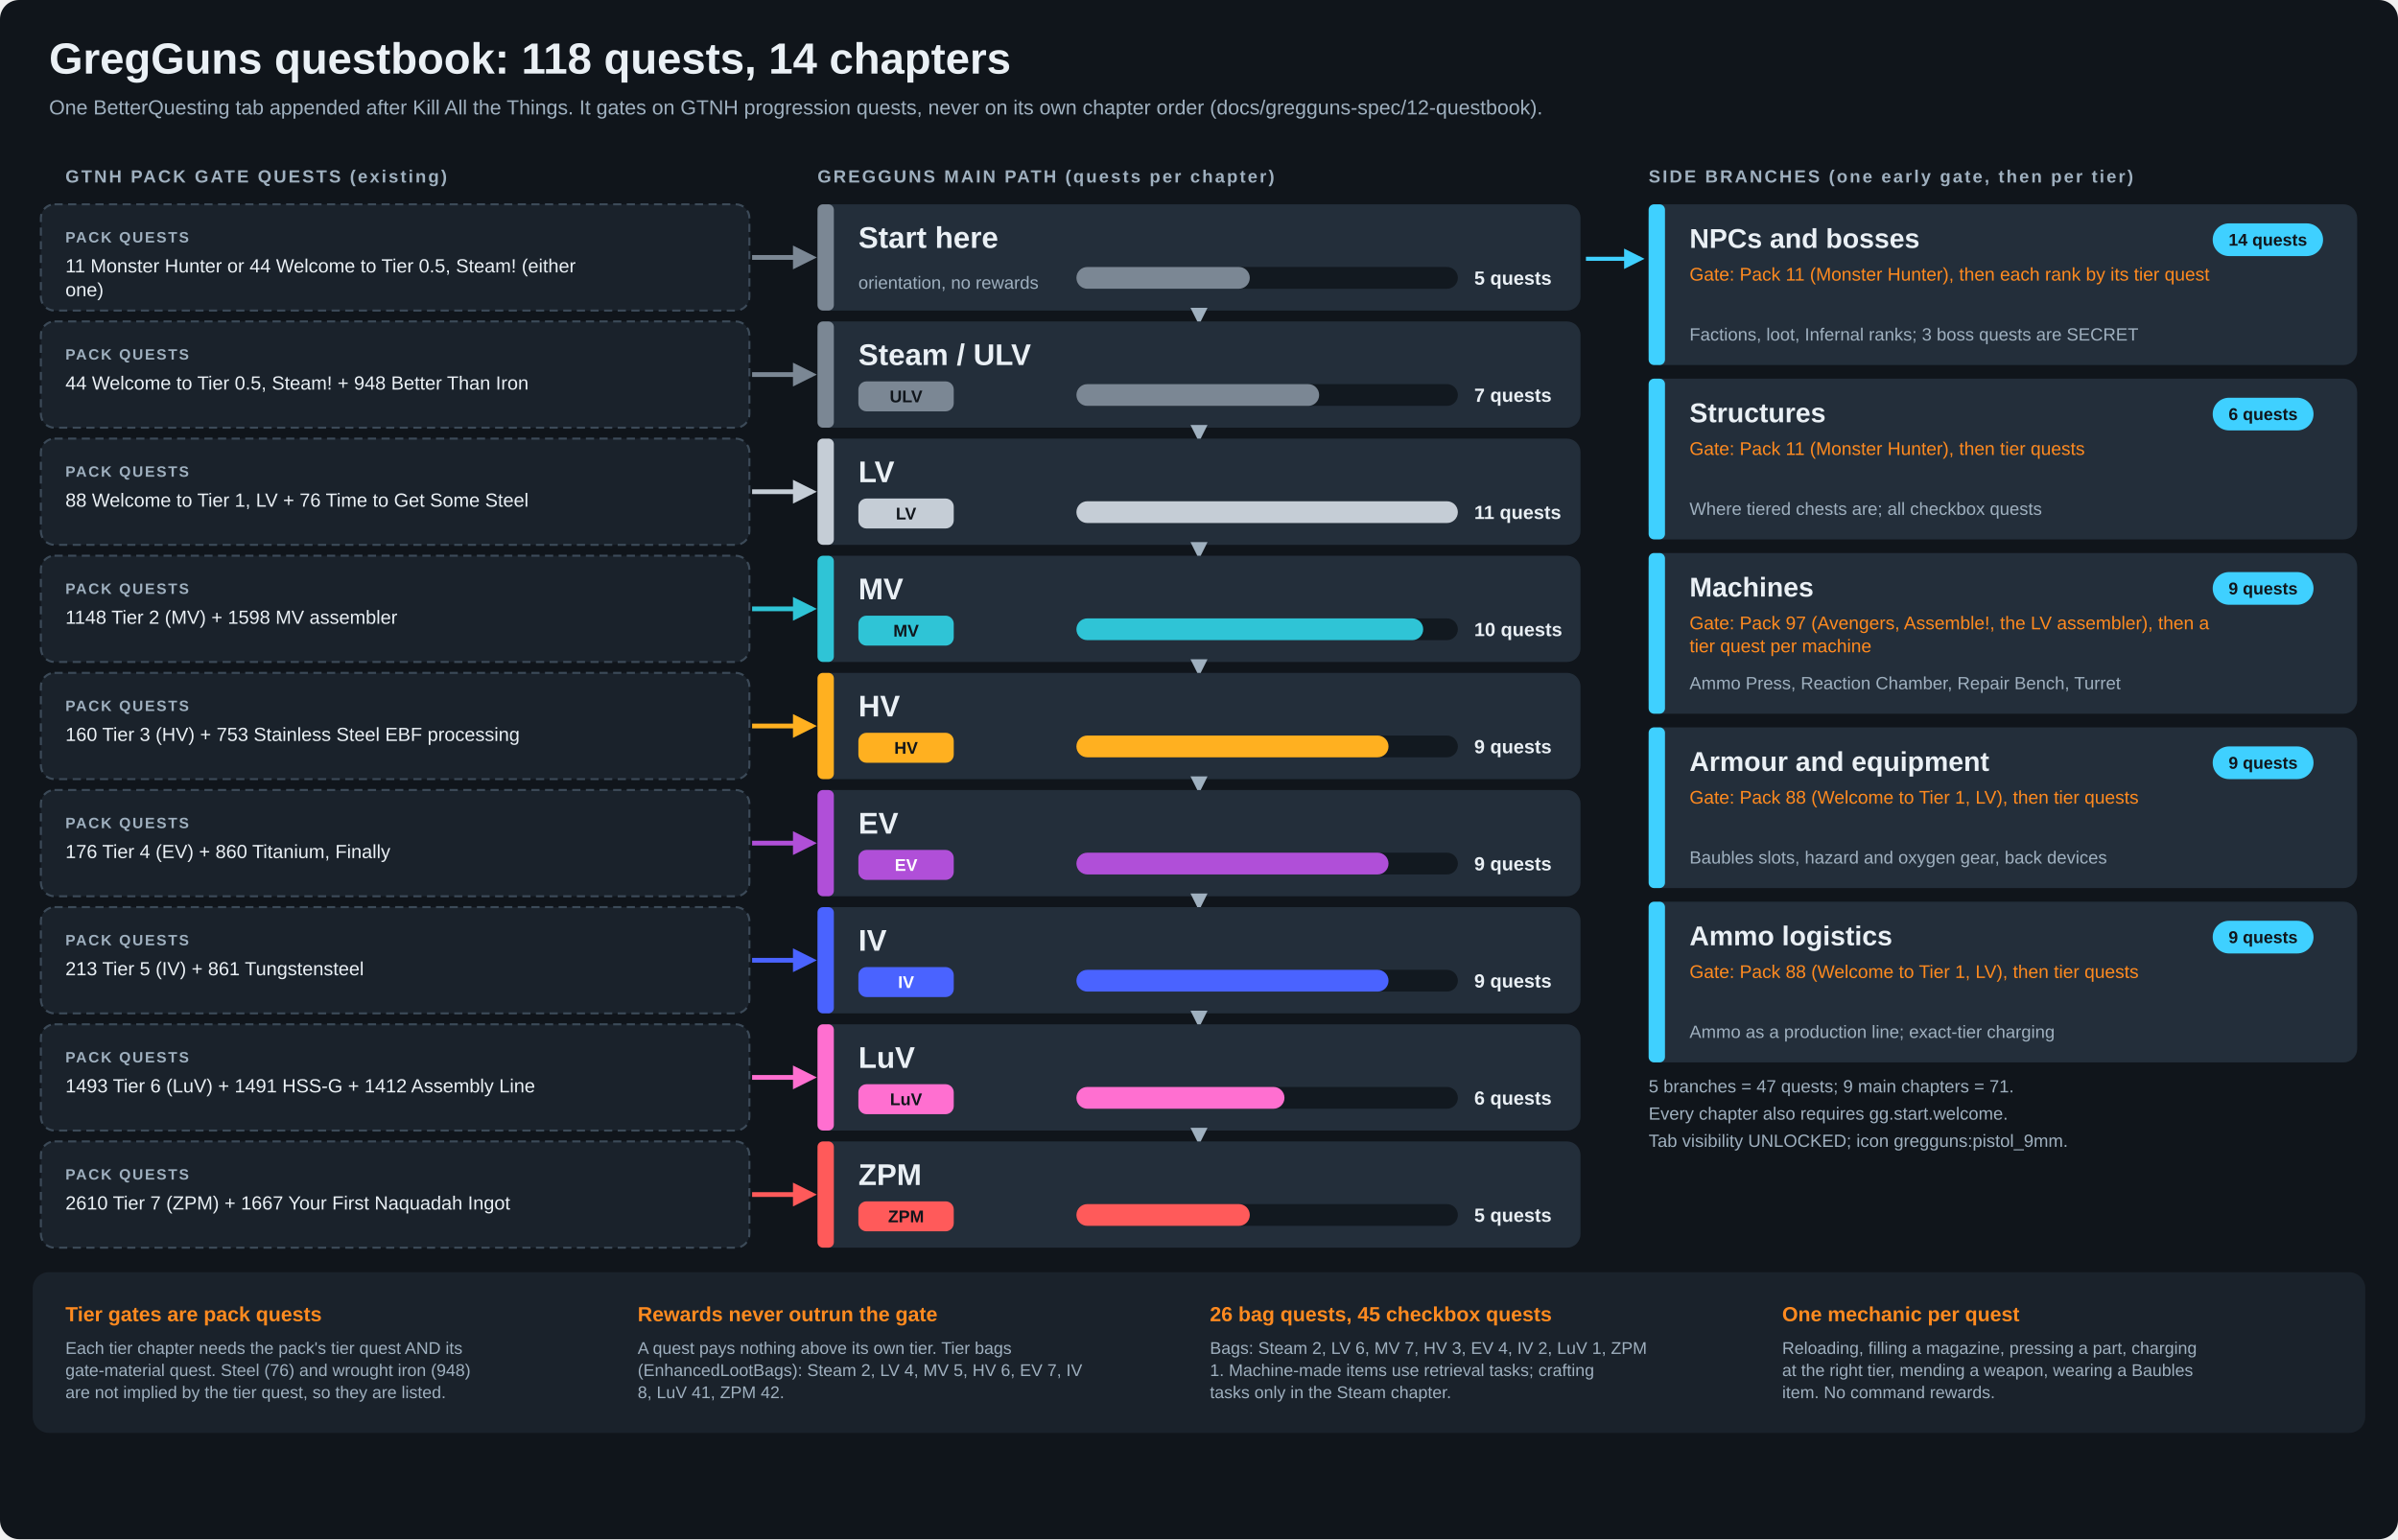
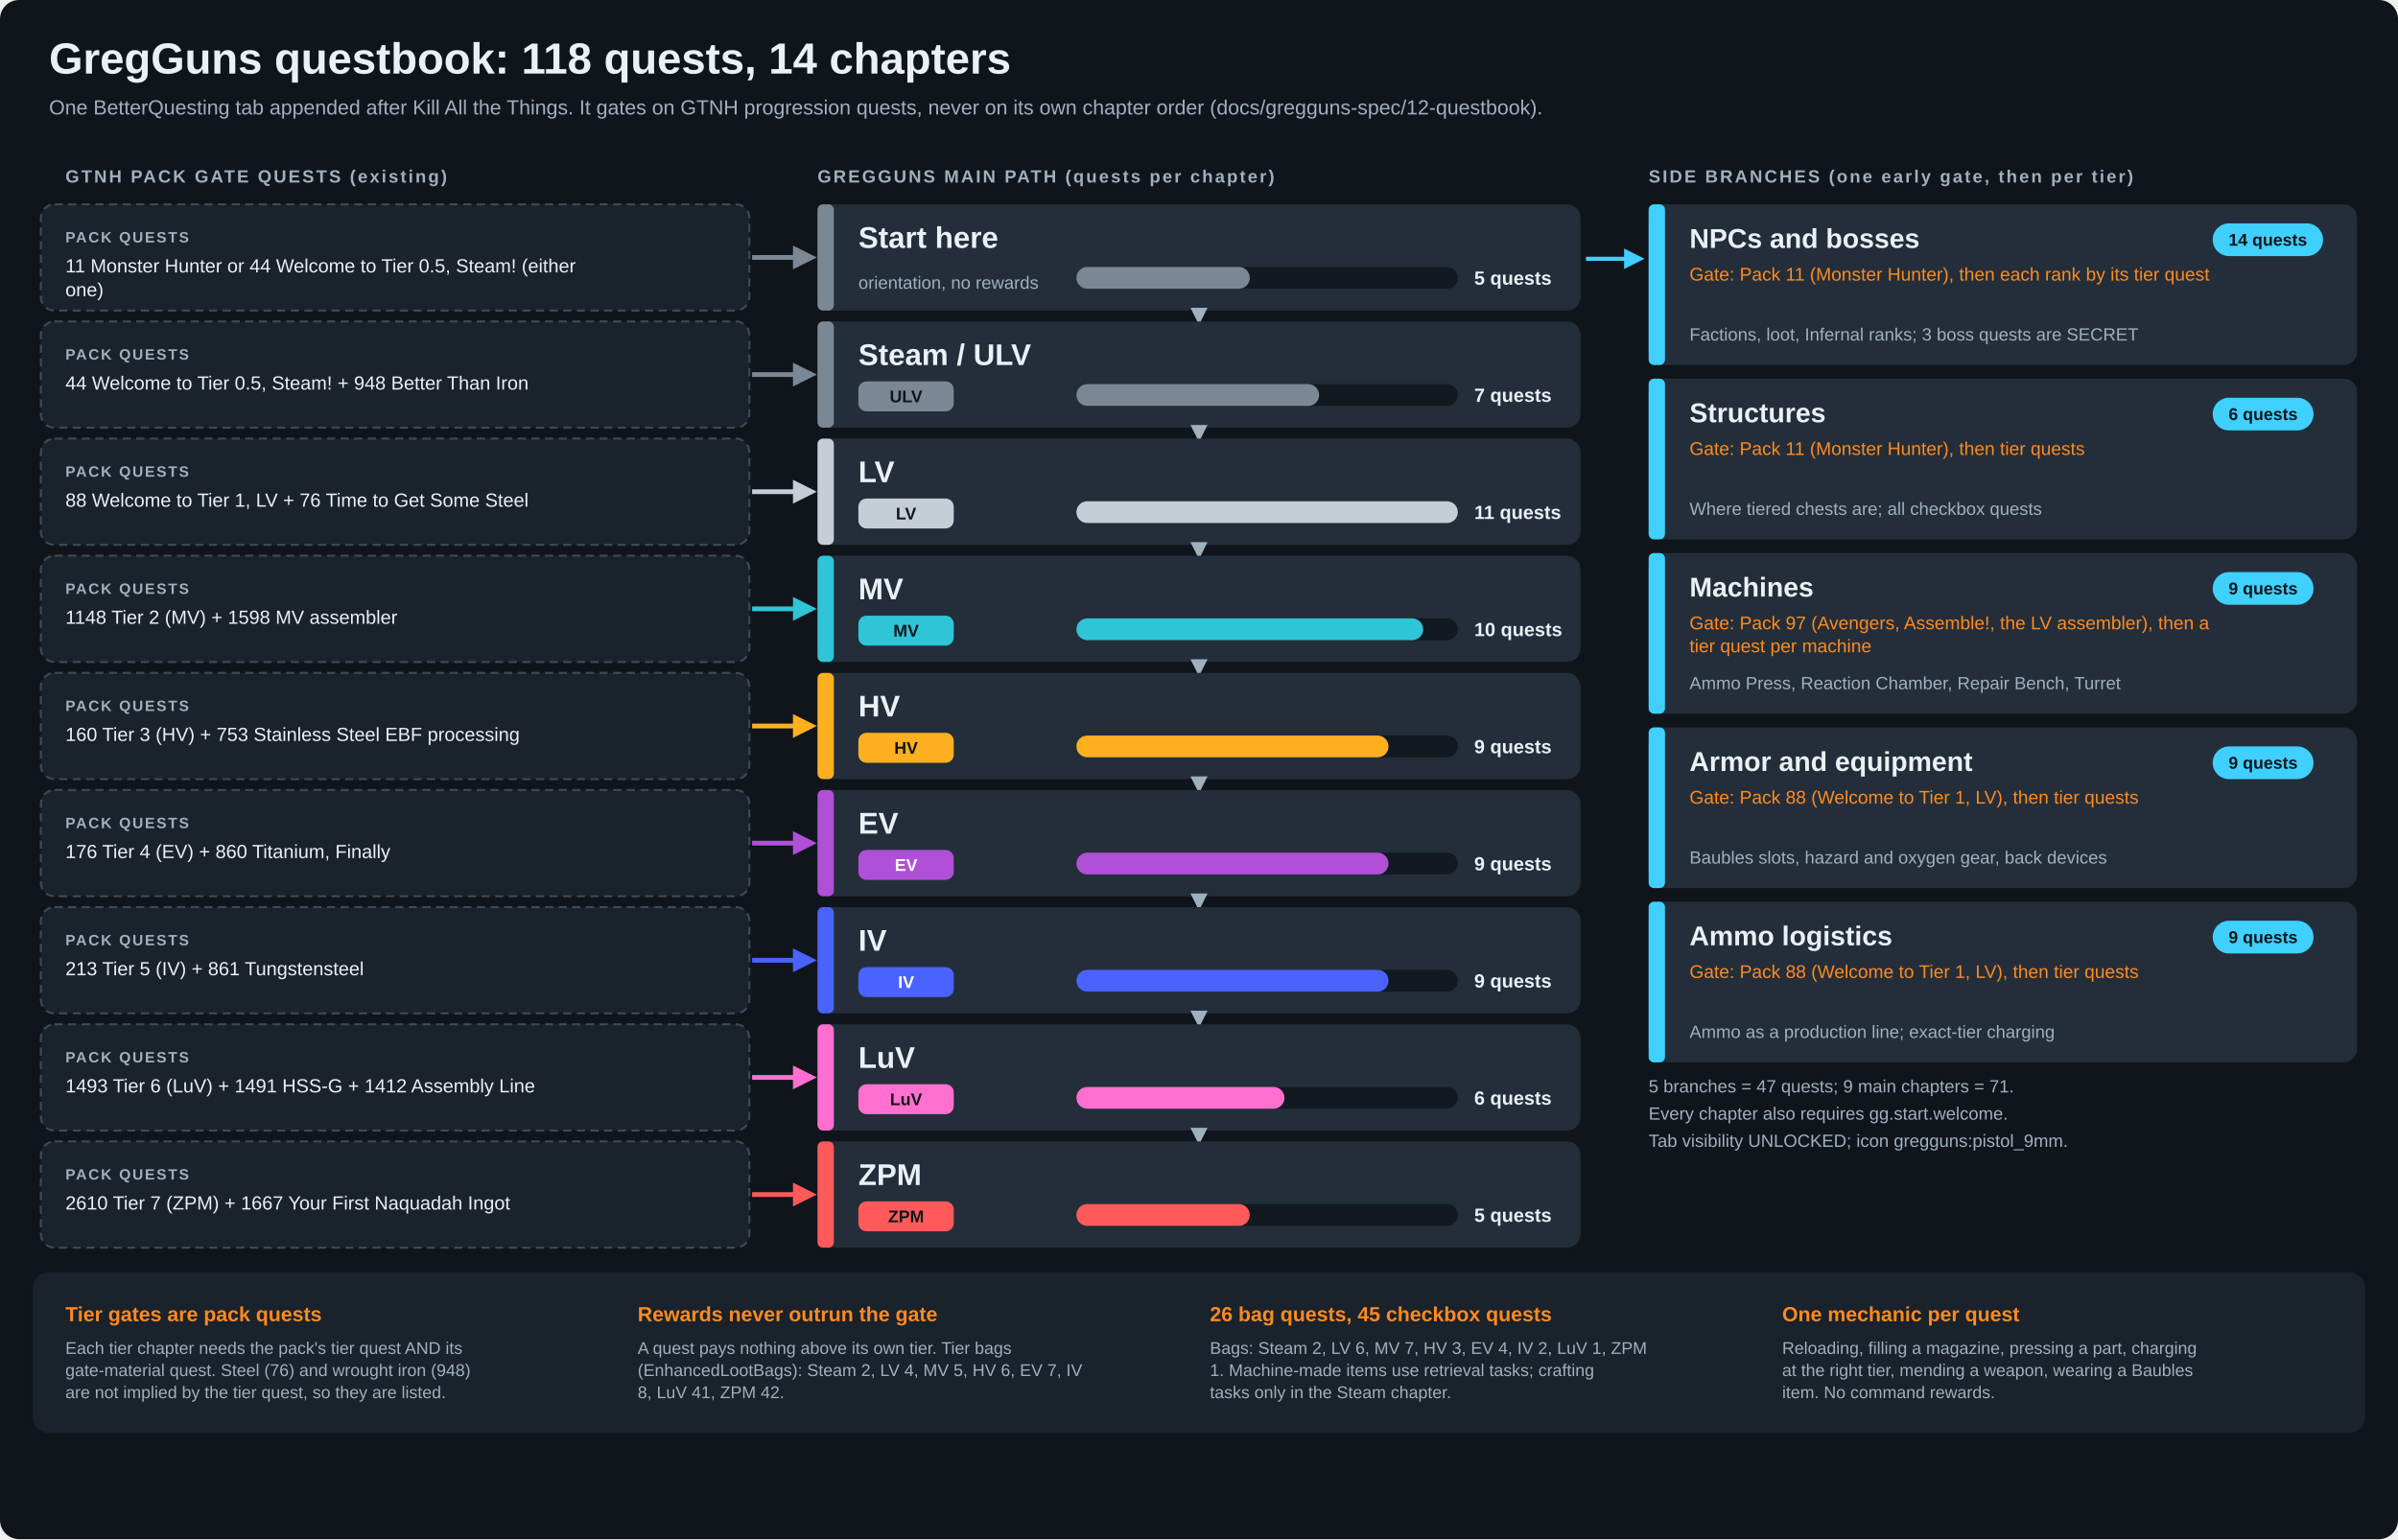
<svg xmlns="http://www.w3.org/2000/svg" width="1760" height="1130" viewBox="0 0 1760 1130">
  <defs>
    <marker id="arr" viewBox="0 0 10 10" refX="8" refY="5" markerWidth="5" markerHeight="5" orient="auto-start-reverse">
      <path d="M0 0 L10 5 L0 10 z" fill="context-stroke" />
    </marker>
  </defs>
  <rect width="1760" height="1130" rx="14" fill="#10151b" />
  <text x="36" y="54" font-family="'Segoe UI', 'Helvetica Neue', Arial, sans-serif" font-size="32" font-weight="700" fill="#eaf0f5" text-anchor="start">GregGuns questbook: 118 quests, 14 chapters</text>
  <text x="36" y="84" font-family="'Segoe UI', 'Helvetica Neue', Arial, sans-serif" font-size="15" font-weight="normal" fill="#9fb0bf" text-anchor="start">One BetterQuesting tab appended after Kill All the Things. It gates on GTNH progression quests, never on its own chapter order (docs/gregguns-spec/12-questbook).</text>
  <text x="48" y="134" font-family="'Segoe UI', 'Helvetica Neue', Arial, sans-serif" font-size="13" font-weight="700" fill="#9fb0bf" text-anchor="start" letter-spacing="1.5">GTNH PACK GATE QUESTS (existing)</text>
  <text x="600" y="134" font-family="'Segoe UI', 'Helvetica Neue', Arial, sans-serif" font-size="13" font-weight="700" fill="#9fb0bf" text-anchor="start" letter-spacing="1.5">GREGGUNS MAIN PATH (quests per chapter)</text>
  <text x="1210" y="134" font-family="'Segoe UI', 'Helvetica Neue', Arial, sans-serif" font-size="13" font-weight="700" fill="#9fb0bf" text-anchor="start" letter-spacing="1.5">SIDE BRANCHES (one early gate, then per tier)</text>
  <rect x="30" y="150" width="520" height="78" rx="10" fill="#1a222b" stroke="#3c4a58" stroke-width="1.5" stroke-dasharray="6 4" />
  <text x="48" y="178" font-family="'Segoe UI', 'Helvetica Neue', Arial, sans-serif" font-size="11" font-weight="700" fill="#9fb0bf" text-anchor="start" letter-spacing="1.2">PACK QUESTS</text>
  <text x="48" y="200" font-family="'Segoe UI', 'Helvetica Neue', Arial, sans-serif" font-size="14" font-weight="normal" fill="#eaf0f5" text-anchor="start">11 Monster Hunter or 44 Welcome to Tier 0.5, Steam! (either</text>
  <text x="48" y="217.5" font-family="'Segoe UI', 'Helvetica Neue', Arial, sans-serif" font-size="14" font-weight="normal" fill="#eaf0f5" text-anchor="start">one)</text>
  <line x1="552" y1="189" x2="596" y2="189" stroke="#7b8794" stroke-width="3.5" marker-end="url(#arr)" />
  <rect x="600" y="150" width="560" height="78" rx="10" fill="#232e3a" />
  <rect x="600" y="150" width="12" height="78" rx="4" fill="#7b8794" />
  <text x="630" y="182" font-family="'Segoe UI', 'Helvetica Neue', Arial, sans-serif" font-size="22" font-weight="700" fill="#eaf0f5" text-anchor="start">Start here</text>
  <text x="630" y="212" font-family="'Segoe UI', 'Helvetica Neue', Arial, sans-serif" font-size="13" font-weight="normal" fill="#9fb0bf" text-anchor="start">orientation, no rewards</text>
  <rect x="790" y="196" width="280" height="16" rx="8" fill="#121920" />
  <rect x="790" y="196" width="127.273" height="16" rx="8" fill="#7b8794" />
  <text x="1082" y="209" font-family="'Segoe UI', 'Helvetica Neue', Arial, sans-serif" font-size="14" font-weight="600" fill="#eaf0f5" text-anchor="start">5 quests</text>
  <line x1="880" y1="228" x2="880" y2="236" stroke="#9fb0bf" stroke-width="2.5" marker-end="url(#arr)" />
  <rect x="30" y="236" width="520" height="78" rx="10" fill="#1a222b" stroke="#3c4a58" stroke-width="1.5" stroke-dasharray="6 4" />
  <text x="48" y="264" font-family="'Segoe UI', 'Helvetica Neue', Arial, sans-serif" font-size="11" font-weight="700" fill="#9fb0bf" text-anchor="start" letter-spacing="1.2">PACK QUESTS</text>
  <text x="48" y="286" font-family="'Segoe UI', 'Helvetica Neue', Arial, sans-serif" font-size="14" font-weight="normal" fill="#eaf0f5" text-anchor="start">44 Welcome to Tier 0.5, Steam! + 948 Better Than Iron</text>
  <line x1="552" y1="275" x2="596" y2="275" stroke="#7b8794" stroke-width="3.5" marker-end="url(#arr)" />
  <rect x="600" y="236" width="560" height="78" rx="10" fill="#232e3a" />
  <rect x="600" y="236" width="12" height="78" rx="4" fill="#7b8794" />
  <text x="630" y="268" font-family="'Segoe UI', 'Helvetica Neue', Arial, sans-serif" font-size="22" font-weight="700" fill="#eaf0f5" text-anchor="start">Steam / ULV</text>
  <rect x="630" y="280" width="70" height="22" rx="6" fill="#7b8794" />
  <text x="665" y="295.375" font-family="'Segoe UI', 'Helvetica Neue', Arial, sans-serif" font-size="12.5" font-weight="700" fill="#10151b" text-anchor="middle">ULV</text>
  <rect x="790" y="282" width="280" height="16" rx="8" fill="#121920" />
  <rect x="790" y="282" width="178.182" height="16" rx="8" fill="#7b8794" />
  <text x="1082" y="295" font-family="'Segoe UI', 'Helvetica Neue', Arial, sans-serif" font-size="14" font-weight="600" fill="#eaf0f5" text-anchor="start">7 quests</text>
  <line x1="880" y1="314" x2="880" y2="322" stroke="#9fb0bf" stroke-width="2.5" marker-end="url(#arr)" />
  <rect x="30" y="322" width="520" height="78" rx="10" fill="#1a222b" stroke="#3c4a58" stroke-width="1.5" stroke-dasharray="6 4" />
  <text x="48" y="350" font-family="'Segoe UI', 'Helvetica Neue', Arial, sans-serif" font-size="11" font-weight="700" fill="#9fb0bf" text-anchor="start" letter-spacing="1.2">PACK QUESTS</text>
  <text x="48" y="372" font-family="'Segoe UI', 'Helvetica Neue', Arial, sans-serif" font-size="14" font-weight="normal" fill="#eaf0f5" text-anchor="start">88 Welcome to Tier 1, LV + 76 Time to Get Some Steel</text>
  <line x1="552" y1="361" x2="596" y2="361" stroke="#c5cdd6" stroke-width="3.5" marker-end="url(#arr)" />
  <rect x="600" y="322" width="560" height="78" rx="10" fill="#232e3a" />
  <rect x="600" y="322" width="12" height="78" rx="4" fill="#c5cdd6" />
  <text x="630" y="354" font-family="'Segoe UI', 'Helvetica Neue', Arial, sans-serif" font-size="22" font-weight="700" fill="#eaf0f5" text-anchor="start">LV</text>
  <rect x="630" y="366" width="70" height="22" rx="6" fill="#c5cdd6" />
  <text x="665" y="381.375" font-family="'Segoe UI', 'Helvetica Neue', Arial, sans-serif" font-size="12.5" font-weight="700" fill="#10151b" text-anchor="middle">LV</text>
  <rect x="790" y="368" width="280" height="16" rx="8" fill="#121920" />
  <rect x="790" y="368" width="280" height="16" rx="8" fill="#c5cdd6" />
  <text x="1082" y="381" font-family="'Segoe UI', 'Helvetica Neue', Arial, sans-serif" font-size="14" font-weight="600" fill="#eaf0f5" text-anchor="start">11 quests</text>
  <line x1="880" y1="400" x2="880" y2="408" stroke="#9fb0bf" stroke-width="2.5" marker-end="url(#arr)" />
  <rect x="30" y="408" width="520" height="78" rx="10" fill="#1a222b" stroke="#3c4a58" stroke-width="1.5" stroke-dasharray="6 4" />
  <text x="48" y="436" font-family="'Segoe UI', 'Helvetica Neue', Arial, sans-serif" font-size="11" font-weight="700" fill="#9fb0bf" text-anchor="start" letter-spacing="1.2">PACK QUESTS</text>
  <text x="48" y="458" font-family="'Segoe UI', 'Helvetica Neue', Arial, sans-serif" font-size="14" font-weight="normal" fill="#eaf0f5" text-anchor="start">1148 Tier 2 (MV) + 1598 MV assembler</text>
  <line x1="552" y1="447" x2="596" y2="447" stroke="#2fc4d6" stroke-width="3.5" marker-end="url(#arr)" />
  <rect x="600" y="408" width="560" height="78" rx="10" fill="#232e3a" />
  <rect x="600" y="408" width="12" height="78" rx="4" fill="#2fc4d6" />
  <text x="630" y="440" font-family="'Segoe UI', 'Helvetica Neue', Arial, sans-serif" font-size="22" font-weight="700" fill="#eaf0f5" text-anchor="start">MV</text>
  <rect x="630" y="452" width="70" height="22" rx="6" fill="#2fc4d6" />
  <text x="665" y="467.375" font-family="'Segoe UI', 'Helvetica Neue', Arial, sans-serif" font-size="12.5" font-weight="700" fill="#10151b" text-anchor="middle">MV</text>
  <rect x="790" y="454" width="280" height="16" rx="8" fill="#121920" />
  <rect x="790" y="454" width="254.545" height="16" rx="8" fill="#2fc4d6" />
  <text x="1082" y="467" font-family="'Segoe UI', 'Helvetica Neue', Arial, sans-serif" font-size="14" font-weight="600" fill="#eaf0f5" text-anchor="start">10 quests</text>
  <line x1="880" y1="486" x2="880" y2="494" stroke="#9fb0bf" stroke-width="2.5" marker-end="url(#arr)" />
  <rect x="30" y="494" width="520" height="78" rx="10" fill="#1a222b" stroke="#3c4a58" stroke-width="1.5" stroke-dasharray="6 4" />
  <text x="48" y="522" font-family="'Segoe UI', 'Helvetica Neue', Arial, sans-serif" font-size="11" font-weight="700" fill="#9fb0bf" text-anchor="start" letter-spacing="1.2">PACK QUESTS</text>
  <text x="48" y="544" font-family="'Segoe UI', 'Helvetica Neue', Arial, sans-serif" font-size="14" font-weight="normal" fill="#eaf0f5" text-anchor="start">160 Tier 3 (HV) + 753 Stainless Steel EBF processing</text>
  <line x1="552" y1="533" x2="596" y2="533" stroke="#ffb020" stroke-width="3.5" marker-end="url(#arr)" />
  <rect x="600" y="494" width="560" height="78" rx="10" fill="#232e3a" />
  <rect x="600" y="494" width="12" height="78" rx="4" fill="#ffb020" />
  <text x="630" y="526" font-family="'Segoe UI', 'Helvetica Neue', Arial, sans-serif" font-size="22" font-weight="700" fill="#eaf0f5" text-anchor="start">HV</text>
  <rect x="630" y="538" width="70" height="22" rx="6" fill="#ffb020" />
  <text x="665" y="553.375" font-family="'Segoe UI', 'Helvetica Neue', Arial, sans-serif" font-size="12.5" font-weight="700" fill="#10151b" text-anchor="middle">HV</text>
  <rect x="790" y="540" width="280" height="16" rx="8" fill="#121920" />
  <rect x="790" y="540" width="229.091" height="16" rx="8" fill="#ffb020" />
  <text x="1082" y="553" font-family="'Segoe UI', 'Helvetica Neue', Arial, sans-serif" font-size="14" font-weight="600" fill="#eaf0f5" text-anchor="start">9 quests</text>
  <line x1="880" y1="572" x2="880" y2="580" stroke="#9fb0bf" stroke-width="2.5" marker-end="url(#arr)" />
  <rect x="30" y="580" width="520" height="78" rx="10" fill="#1a222b" stroke="#3c4a58" stroke-width="1.5" stroke-dasharray="6 4" />
  <text x="48" y="608" font-family="'Segoe UI', 'Helvetica Neue', Arial, sans-serif" font-size="11" font-weight="700" fill="#9fb0bf" text-anchor="start" letter-spacing="1.2">PACK QUESTS</text>
  <text x="48" y="630" font-family="'Segoe UI', 'Helvetica Neue', Arial, sans-serif" font-size="14" font-weight="normal" fill="#eaf0f5" text-anchor="start">176 Tier 4 (EV) + 860 Titanium, Finally</text>
  <line x1="552" y1="619" x2="596" y2="619" stroke="#b04fd8" stroke-width="3.5" marker-end="url(#arr)" />
  <rect x="600" y="580" width="560" height="78" rx="10" fill="#232e3a" />
  <rect x="600" y="580" width="12" height="78" rx="4" fill="#b04fd8" />
  <text x="630" y="612" font-family="'Segoe UI', 'Helvetica Neue', Arial, sans-serif" font-size="22" font-weight="700" fill="#eaf0f5" text-anchor="start">EV</text>
  <rect x="630" y="624" width="70" height="22" rx="6" fill="#b04fd8" />
  <text x="665" y="639.375" font-family="'Segoe UI', 'Helvetica Neue', Arial, sans-serif" font-size="12.5" font-weight="700" fill="#ffffff" text-anchor="middle">EV</text>
  <rect x="790" y="626" width="280" height="16" rx="8" fill="#121920" />
  <rect x="790" y="626" width="229.091" height="16" rx="8" fill="#b04fd8" />
  <text x="1082" y="639" font-family="'Segoe UI', 'Helvetica Neue', Arial, sans-serif" font-size="14" font-weight="600" fill="#eaf0f5" text-anchor="start">9 quests</text>
  <line x1="880" y1="658" x2="880" y2="666" stroke="#9fb0bf" stroke-width="2.5" marker-end="url(#arr)" />
  <rect x="30" y="666" width="520" height="78" rx="10" fill="#1a222b" stroke="#3c4a58" stroke-width="1.5" stroke-dasharray="6 4" />
  <text x="48" y="694" font-family="'Segoe UI', 'Helvetica Neue', Arial, sans-serif" font-size="11" font-weight="700" fill="#9fb0bf" text-anchor="start" letter-spacing="1.2">PACK QUESTS</text>
  <text x="48" y="716" font-family="'Segoe UI', 'Helvetica Neue', Arial, sans-serif" font-size="14" font-weight="normal" fill="#eaf0f5" text-anchor="start">213 Tier 5 (IV) + 861 Tungstensteel</text>
  <line x1="552" y1="705" x2="596" y2="705" stroke="#4a63ff" stroke-width="3.5" marker-end="url(#arr)" />
  <rect x="600" y="666" width="560" height="78" rx="10" fill="#232e3a" />
  <rect x="600" y="666" width="12" height="78" rx="4" fill="#4a63ff" />
  <text x="630" y="698" font-family="'Segoe UI', 'Helvetica Neue', Arial, sans-serif" font-size="22" font-weight="700" fill="#eaf0f5" text-anchor="start">IV</text>
  <rect x="630" y="710" width="70" height="22" rx="6" fill="#4a63ff" />
  <text x="665" y="725.375" font-family="'Segoe UI', 'Helvetica Neue', Arial, sans-serif" font-size="12.5" font-weight="700" fill="#ffffff" text-anchor="middle">IV</text>
  <rect x="790" y="712" width="280" height="16" rx="8" fill="#121920" />
  <rect x="790" y="712" width="229.091" height="16" rx="8" fill="#4a63ff" />
  <text x="1082" y="725" font-family="'Segoe UI', 'Helvetica Neue', Arial, sans-serif" font-size="14" font-weight="600" fill="#eaf0f5" text-anchor="start">9 quests</text>
  <line x1="880" y1="744" x2="880" y2="752" stroke="#9fb0bf" stroke-width="2.5" marker-end="url(#arr)" />
  <rect x="30" y="752" width="520" height="78" rx="10" fill="#1a222b" stroke="#3c4a58" stroke-width="1.5" stroke-dasharray="6 4" />
  <text x="48" y="780" font-family="'Segoe UI', 'Helvetica Neue', Arial, sans-serif" font-size="11" font-weight="700" fill="#9fb0bf" text-anchor="start" letter-spacing="1.2">PACK QUESTS</text>
  <text x="48" y="802" font-family="'Segoe UI', 'Helvetica Neue', Arial, sans-serif" font-size="14" font-weight="normal" fill="#eaf0f5" text-anchor="start">1493 Tier 6 (LuV) + 1491 HSS-G + 1412 Assembly Line</text>
  <line x1="552" y1="791" x2="596" y2="791" stroke="#ff6fd0" stroke-width="3.5" marker-end="url(#arr)" />
  <rect x="600" y="752" width="560" height="78" rx="10" fill="#232e3a" />
  <rect x="600" y="752" width="12" height="78" rx="4" fill="#ff6fd0" />
  <text x="630" y="784" font-family="'Segoe UI', 'Helvetica Neue', Arial, sans-serif" font-size="22" font-weight="700" fill="#eaf0f5" text-anchor="start">LuV</text>
  <rect x="630" y="796" width="70" height="22" rx="6" fill="#ff6fd0" />
  <text x="665" y="811.375" font-family="'Segoe UI', 'Helvetica Neue', Arial, sans-serif" font-size="12.5" font-weight="700" fill="#10151b" text-anchor="middle">LuV</text>
  <rect x="790" y="798" width="280" height="16" rx="8" fill="#121920" />
  <rect x="790" y="798" width="152.727" height="16" rx="8" fill="#ff6fd0" />
  <text x="1082" y="811" font-family="'Segoe UI', 'Helvetica Neue', Arial, sans-serif" font-size="14" font-weight="600" fill="#eaf0f5" text-anchor="start">6 quests</text>
  <line x1="880" y1="830" x2="880" y2="838" stroke="#9fb0bf" stroke-width="2.5" marker-end="url(#arr)" />
  <rect x="30" y="838" width="520" height="78" rx="10" fill="#1a222b" stroke="#3c4a58" stroke-width="1.5" stroke-dasharray="6 4" />
  <text x="48" y="866" font-family="'Segoe UI', 'Helvetica Neue', Arial, sans-serif" font-size="11" font-weight="700" fill="#9fb0bf" text-anchor="start" letter-spacing="1.2">PACK QUESTS</text>
  <text x="48" y="888" font-family="'Segoe UI', 'Helvetica Neue', Arial, sans-serif" font-size="14" font-weight="normal" fill="#eaf0f5" text-anchor="start">2610 Tier 7 (ZPM) + 1667 Your First Naquadah Ingot</text>
  <line x1="552" y1="877" x2="596" y2="877" stroke="#ff5a5a" stroke-width="3.5" marker-end="url(#arr)" />
  <rect x="600" y="838" width="560" height="78" rx="10" fill="#232e3a" />
  <rect x="600" y="838" width="12" height="78" rx="4" fill="#ff5a5a" />
  <text x="630" y="870" font-family="'Segoe UI', 'Helvetica Neue', Arial, sans-serif" font-size="22" font-weight="700" fill="#eaf0f5" text-anchor="start">ZPM</text>
  <rect x="630" y="882" width="70" height="22" rx="6" fill="#ff5a5a" />
  <text x="665" y="897.375" font-family="'Segoe UI', 'Helvetica Neue', Arial, sans-serif" font-size="12.5" font-weight="700" fill="#10151b" text-anchor="middle">ZPM</text>
  <rect x="790" y="884" width="280" height="16" rx="8" fill="#121920" />
  <rect x="790" y="884" width="127.273" height="16" rx="8" fill="#ff5a5a" />
  <text x="1082" y="897" font-family="'Segoe UI', 'Helvetica Neue', Arial, sans-serif" font-size="14" font-weight="600" fill="#eaf0f5" text-anchor="start">5 quests</text>
  <rect x="1210" y="150" width="520" height="118" rx="10" fill="#232e3a" />
  <rect x="1210" y="150" width="12" height="118" rx="4" fill="#3fd0ff" />
  <text x="1240" y="182" font-family="'Segoe UI', 'Helvetica Neue', Arial, sans-serif" font-size="20" font-weight="700" fill="#eaf0f5" text-anchor="start">NPCs and bosses</text>
  <rect x="1624" y="164" width="81" height="24" rx="12" fill="#3fd0ff" />
  <text x="1664.5" y="180.375" font-family="'Segoe UI', 'Helvetica Neue', Arial, sans-serif" font-size="12.5" font-weight="600" fill="#10151b" text-anchor="middle">14 quests</text>
  <text x="1240" y="206" font-family="'Segoe UI', 'Helvetica Neue', Arial, sans-serif" font-size="13.5" font-weight="normal" fill="#ff8a1f" text-anchor="start">Gate: Pack 11 (Monster Hunter), then each rank by its tier quest</text>
  <text x="1240" y="250" font-family="'Segoe UI', 'Helvetica Neue', Arial, sans-serif" font-size="13" font-weight="normal" fill="#9fb0bf" text-anchor="start">Factions, loot, Infernal ranks; 3 boss quests are SECRET</text>
  <rect x="1210" y="278" width="520" height="118" rx="10" fill="#232e3a" />
  <rect x="1210" y="278" width="12" height="118" rx="4" fill="#3fd0ff" />
  <text x="1240" y="310" font-family="'Segoe UI', 'Helvetica Neue', Arial, sans-serif" font-size="20" font-weight="700" fill="#eaf0f5" text-anchor="start">Structures</text>
  <rect x="1624" y="292" width="74" height="24" rx="12" fill="#3fd0ff" />
  <text x="1661" y="308.375" font-family="'Segoe UI', 'Helvetica Neue', Arial, sans-serif" font-size="12.5" font-weight="600" fill="#10151b" text-anchor="middle">6 quests</text>
  <text x="1240" y="334" font-family="'Segoe UI', 'Helvetica Neue', Arial, sans-serif" font-size="13.5" font-weight="normal" fill="#ff8a1f" text-anchor="start">Gate: Pack 11 (Monster Hunter), then tier quests</text>
  <text x="1240" y="378" font-family="'Segoe UI', 'Helvetica Neue', Arial, sans-serif" font-size="13" font-weight="normal" fill="#9fb0bf" text-anchor="start">Where tiered chests are; all checkbox quests</text>
  <rect x="1210" y="406" width="520" height="118" rx="10" fill="#232e3a" />
  <rect x="1210" y="406" width="12" height="118" rx="4" fill="#3fd0ff" />
  <text x="1240" y="438" font-family="'Segoe UI', 'Helvetica Neue', Arial, sans-serif" font-size="20" font-weight="700" fill="#eaf0f5" text-anchor="start">Machines</text>
  <rect x="1624" y="420" width="74" height="24" rx="12" fill="#3fd0ff" />
  <text x="1661" y="436.375" font-family="'Segoe UI', 'Helvetica Neue', Arial, sans-serif" font-size="12.5" font-weight="600" fill="#10151b" text-anchor="middle">9 quests</text>
  <text x="1240" y="462" font-family="'Segoe UI', 'Helvetica Neue', Arial, sans-serif" font-size="13.5" font-weight="normal" fill="#ff8a1f" text-anchor="start">Gate: Pack 97 (Avengers, Assemble!, the LV assembler), then a</text>
  <text x="1240" y="478.875" font-family="'Segoe UI', 'Helvetica Neue', Arial, sans-serif" font-size="13.5" font-weight="normal" fill="#ff8a1f" text-anchor="start">tier quest per machine</text>
  <text x="1240" y="506" font-family="'Segoe UI', 'Helvetica Neue', Arial, sans-serif" font-size="13" font-weight="normal" fill="#9fb0bf" text-anchor="start">Ammo Press, Reaction Chamber, Repair Bench, Turret</text>
  <rect x="1210" y="534" width="520" height="118" rx="10" fill="#232e3a" />
  <rect x="1210" y="534" width="12" height="118" rx="4" fill="#3fd0ff" />
-   <text x="1240" y="566" font-family="'Segoe UI', 'Helvetica Neue', Arial, sans-serif" font-size="20" font-weight="700" fill="#eaf0f5" text-anchor="start">Armour and equipment</text>
+   <text x="1240" y="566" font-family="'Segoe UI', 'Helvetica Neue', Arial, sans-serif" font-size="20" font-weight="700" fill="#eaf0f5" text-anchor="start">Armor and equipment</text>
  <rect x="1624" y="548" width="74" height="24" rx="12" fill="#3fd0ff" />
  <text x="1661" y="564.375" font-family="'Segoe UI', 'Helvetica Neue', Arial, sans-serif" font-size="12.5" font-weight="600" fill="#10151b" text-anchor="middle">9 quests</text>
  <text x="1240" y="590" font-family="'Segoe UI', 'Helvetica Neue', Arial, sans-serif" font-size="13.5" font-weight="normal" fill="#ff8a1f" text-anchor="start">Gate: Pack 88 (Welcome to Tier 1, LV), then tier quests</text>
  <text x="1240" y="634" font-family="'Segoe UI', 'Helvetica Neue', Arial, sans-serif" font-size="13" font-weight="normal" fill="#9fb0bf" text-anchor="start">Baubles slots, hazard and oxygen gear, back devices</text>
  <rect x="1210" y="662" width="520" height="118" rx="10" fill="#232e3a" />
  <rect x="1210" y="662" width="12" height="118" rx="4" fill="#3fd0ff" />
  <text x="1240" y="694" font-family="'Segoe UI', 'Helvetica Neue', Arial, sans-serif" font-size="20" font-weight="700" fill="#eaf0f5" text-anchor="start">Ammo logistics</text>
  <rect x="1624" y="676" width="74" height="24" rx="12" fill="#3fd0ff" />
  <text x="1661" y="692.375" font-family="'Segoe UI', 'Helvetica Neue', Arial, sans-serif" font-size="12.5" font-weight="600" fill="#10151b" text-anchor="middle">9 quests</text>
  <text x="1240" y="718" font-family="'Segoe UI', 'Helvetica Neue', Arial, sans-serif" font-size="13.5" font-weight="normal" fill="#ff8a1f" text-anchor="start">Gate: Pack 88 (Welcome to Tier 1, LV), then tier quests</text>
  <text x="1240" y="762" font-family="'Segoe UI', 'Helvetica Neue', Arial, sans-serif" font-size="13" font-weight="normal" fill="#9fb0bf" text-anchor="start">Ammo as a production line; exact-tier charging</text>
  <line x1="1164" y1="190" x2="1204" y2="190" stroke="#3fd0ff" stroke-width="3" marker-end="url(#arr)" />
  <text x="1210" y="802" font-family="'Segoe UI', 'Helvetica Neue', Arial, sans-serif" font-size="13" font-weight="normal" fill="#9fb0bf" text-anchor="start">5 branches = 47 quests; 9 main chapters = 71.</text>
  <text x="1210" y="822" font-family="'Segoe UI', 'Helvetica Neue', Arial, sans-serif" font-size="13" font-weight="normal" fill="#9fb0bf" text-anchor="start">Every chapter also requires gg.start.welcome.</text>
  <text x="1210" y="842" font-family="'Segoe UI', 'Helvetica Neue', Arial, sans-serif" font-size="13" font-weight="normal" fill="#9fb0bf" text-anchor="start">Tab visibility UNLOCKED; icon gregguns:pistol_9mm.</text>
  <rect x="24" y="934" width="1712" height="118" rx="12" fill="#1a222b" />
  <text x="48" y="970" font-family="'Segoe UI', 'Helvetica Neue', Arial, sans-serif" font-size="15" font-weight="700" fill="#ff8a1f" text-anchor="start">Tier gates are pack quests</text>
  <text x="48" y="994" font-family="'Segoe UI', 'Helvetica Neue', Arial, sans-serif" font-size="12.5" font-weight="normal" fill="#9fb0bf" text-anchor="start">Each tier chapter needs the pack's tier quest AND its</text>
  <text x="48" y="1010.25" font-family="'Segoe UI', 'Helvetica Neue', Arial, sans-serif" font-size="12.5" font-weight="normal" fill="#9fb0bf" text-anchor="start">gate-material quest. Steel (76) and wrought iron (948)</text>
  <text x="48" y="1026.5" font-family="'Segoe UI', 'Helvetica Neue', Arial, sans-serif" font-size="12.5" font-weight="normal" fill="#9fb0bf" text-anchor="start">are not implied by the tier quest, so they are listed.</text>
  <text x="468" y="970" font-family="'Segoe UI', 'Helvetica Neue', Arial, sans-serif" font-size="15" font-weight="700" fill="#ff8a1f" text-anchor="start">Rewards never outrun the gate</text>
  <text x="468" y="994" font-family="'Segoe UI', 'Helvetica Neue', Arial, sans-serif" font-size="12.5" font-weight="normal" fill="#9fb0bf" text-anchor="start">A quest pays nothing above its own tier. Tier bags</text>
  <text x="468" y="1010.25" font-family="'Segoe UI', 'Helvetica Neue', Arial, sans-serif" font-size="12.5" font-weight="normal" fill="#9fb0bf" text-anchor="start">(EnhancedLootBags): Steam 2, LV 4, MV 5, HV 6, EV 7, IV</text>
  <text x="468" y="1026.5" font-family="'Segoe UI', 'Helvetica Neue', Arial, sans-serif" font-size="12.5" font-weight="normal" fill="#9fb0bf" text-anchor="start">8, LuV 41, ZPM 42.</text>
  <text x="888" y="970" font-family="'Segoe UI', 'Helvetica Neue', Arial, sans-serif" font-size="15" font-weight="700" fill="#ff8a1f" text-anchor="start">26 bag quests, 45 checkbox quests</text>
  <text x="888" y="994" font-family="'Segoe UI', 'Helvetica Neue', Arial, sans-serif" font-size="12.5" font-weight="normal" fill="#9fb0bf" text-anchor="start">Bags: Steam 2, LV 6, MV 7, HV 3, EV 4, IV 2, LuV 1, ZPM</text>
  <text x="888" y="1010.25" font-family="'Segoe UI', 'Helvetica Neue', Arial, sans-serif" font-size="12.5" font-weight="normal" fill="#9fb0bf" text-anchor="start">1. Machine-made items use retrieval tasks; crafting</text>
  <text x="888" y="1026.5" font-family="'Segoe UI', 'Helvetica Neue', Arial, sans-serif" font-size="12.5" font-weight="normal" fill="#9fb0bf" text-anchor="start">tasks only in the Steam chapter.</text>
  <text x="1308" y="970" font-family="'Segoe UI', 'Helvetica Neue', Arial, sans-serif" font-size="15" font-weight="700" fill="#ff8a1f" text-anchor="start">One mechanic per quest</text>
  <text x="1308" y="994" font-family="'Segoe UI', 'Helvetica Neue', Arial, sans-serif" font-size="12.5" font-weight="normal" fill="#9fb0bf" text-anchor="start">Reloading, filling a magazine, pressing a part, charging</text>
  <text x="1308" y="1010.25" font-family="'Segoe UI', 'Helvetica Neue', Arial, sans-serif" font-size="12.5" font-weight="normal" fill="#9fb0bf" text-anchor="start">at the right tier, mending a weapon, wearing a Baubles</text>
  <text x="1308" y="1026.5" font-family="'Segoe UI', 'Helvetica Neue', Arial, sans-serif" font-size="12.5" font-weight="normal" fill="#9fb0bf" text-anchor="start">item. No command rewards.</text>
</svg>
